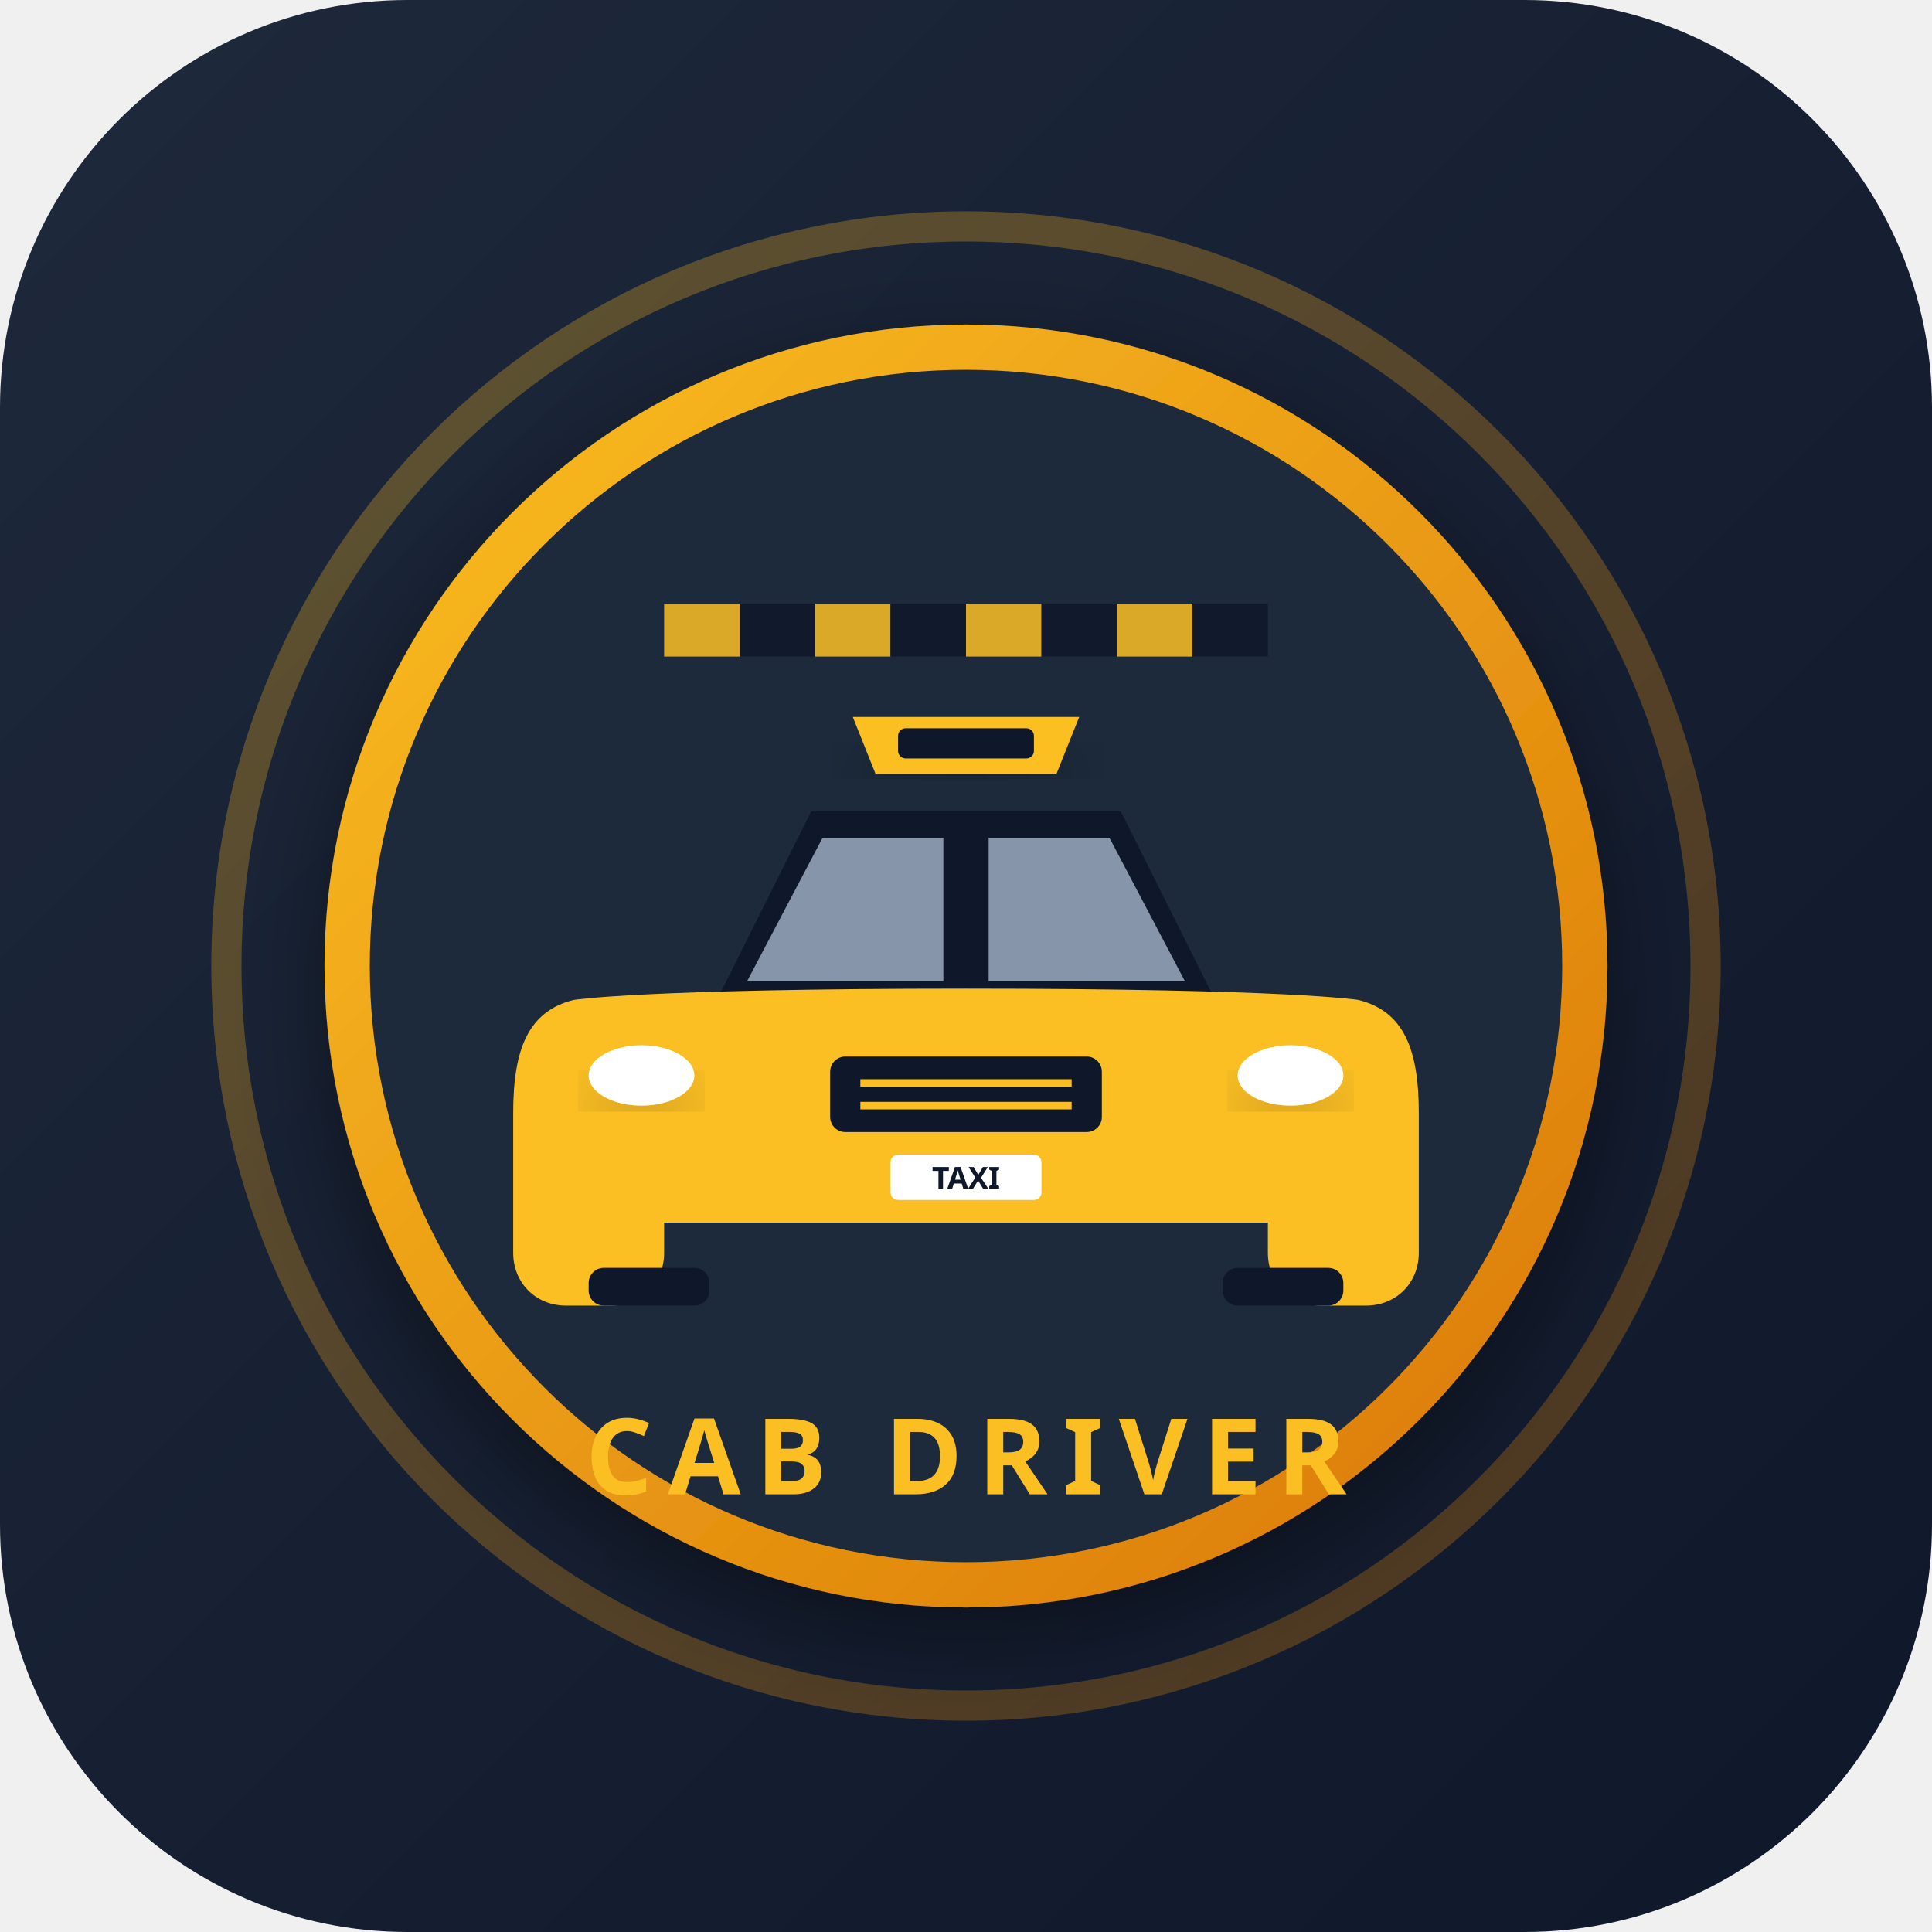
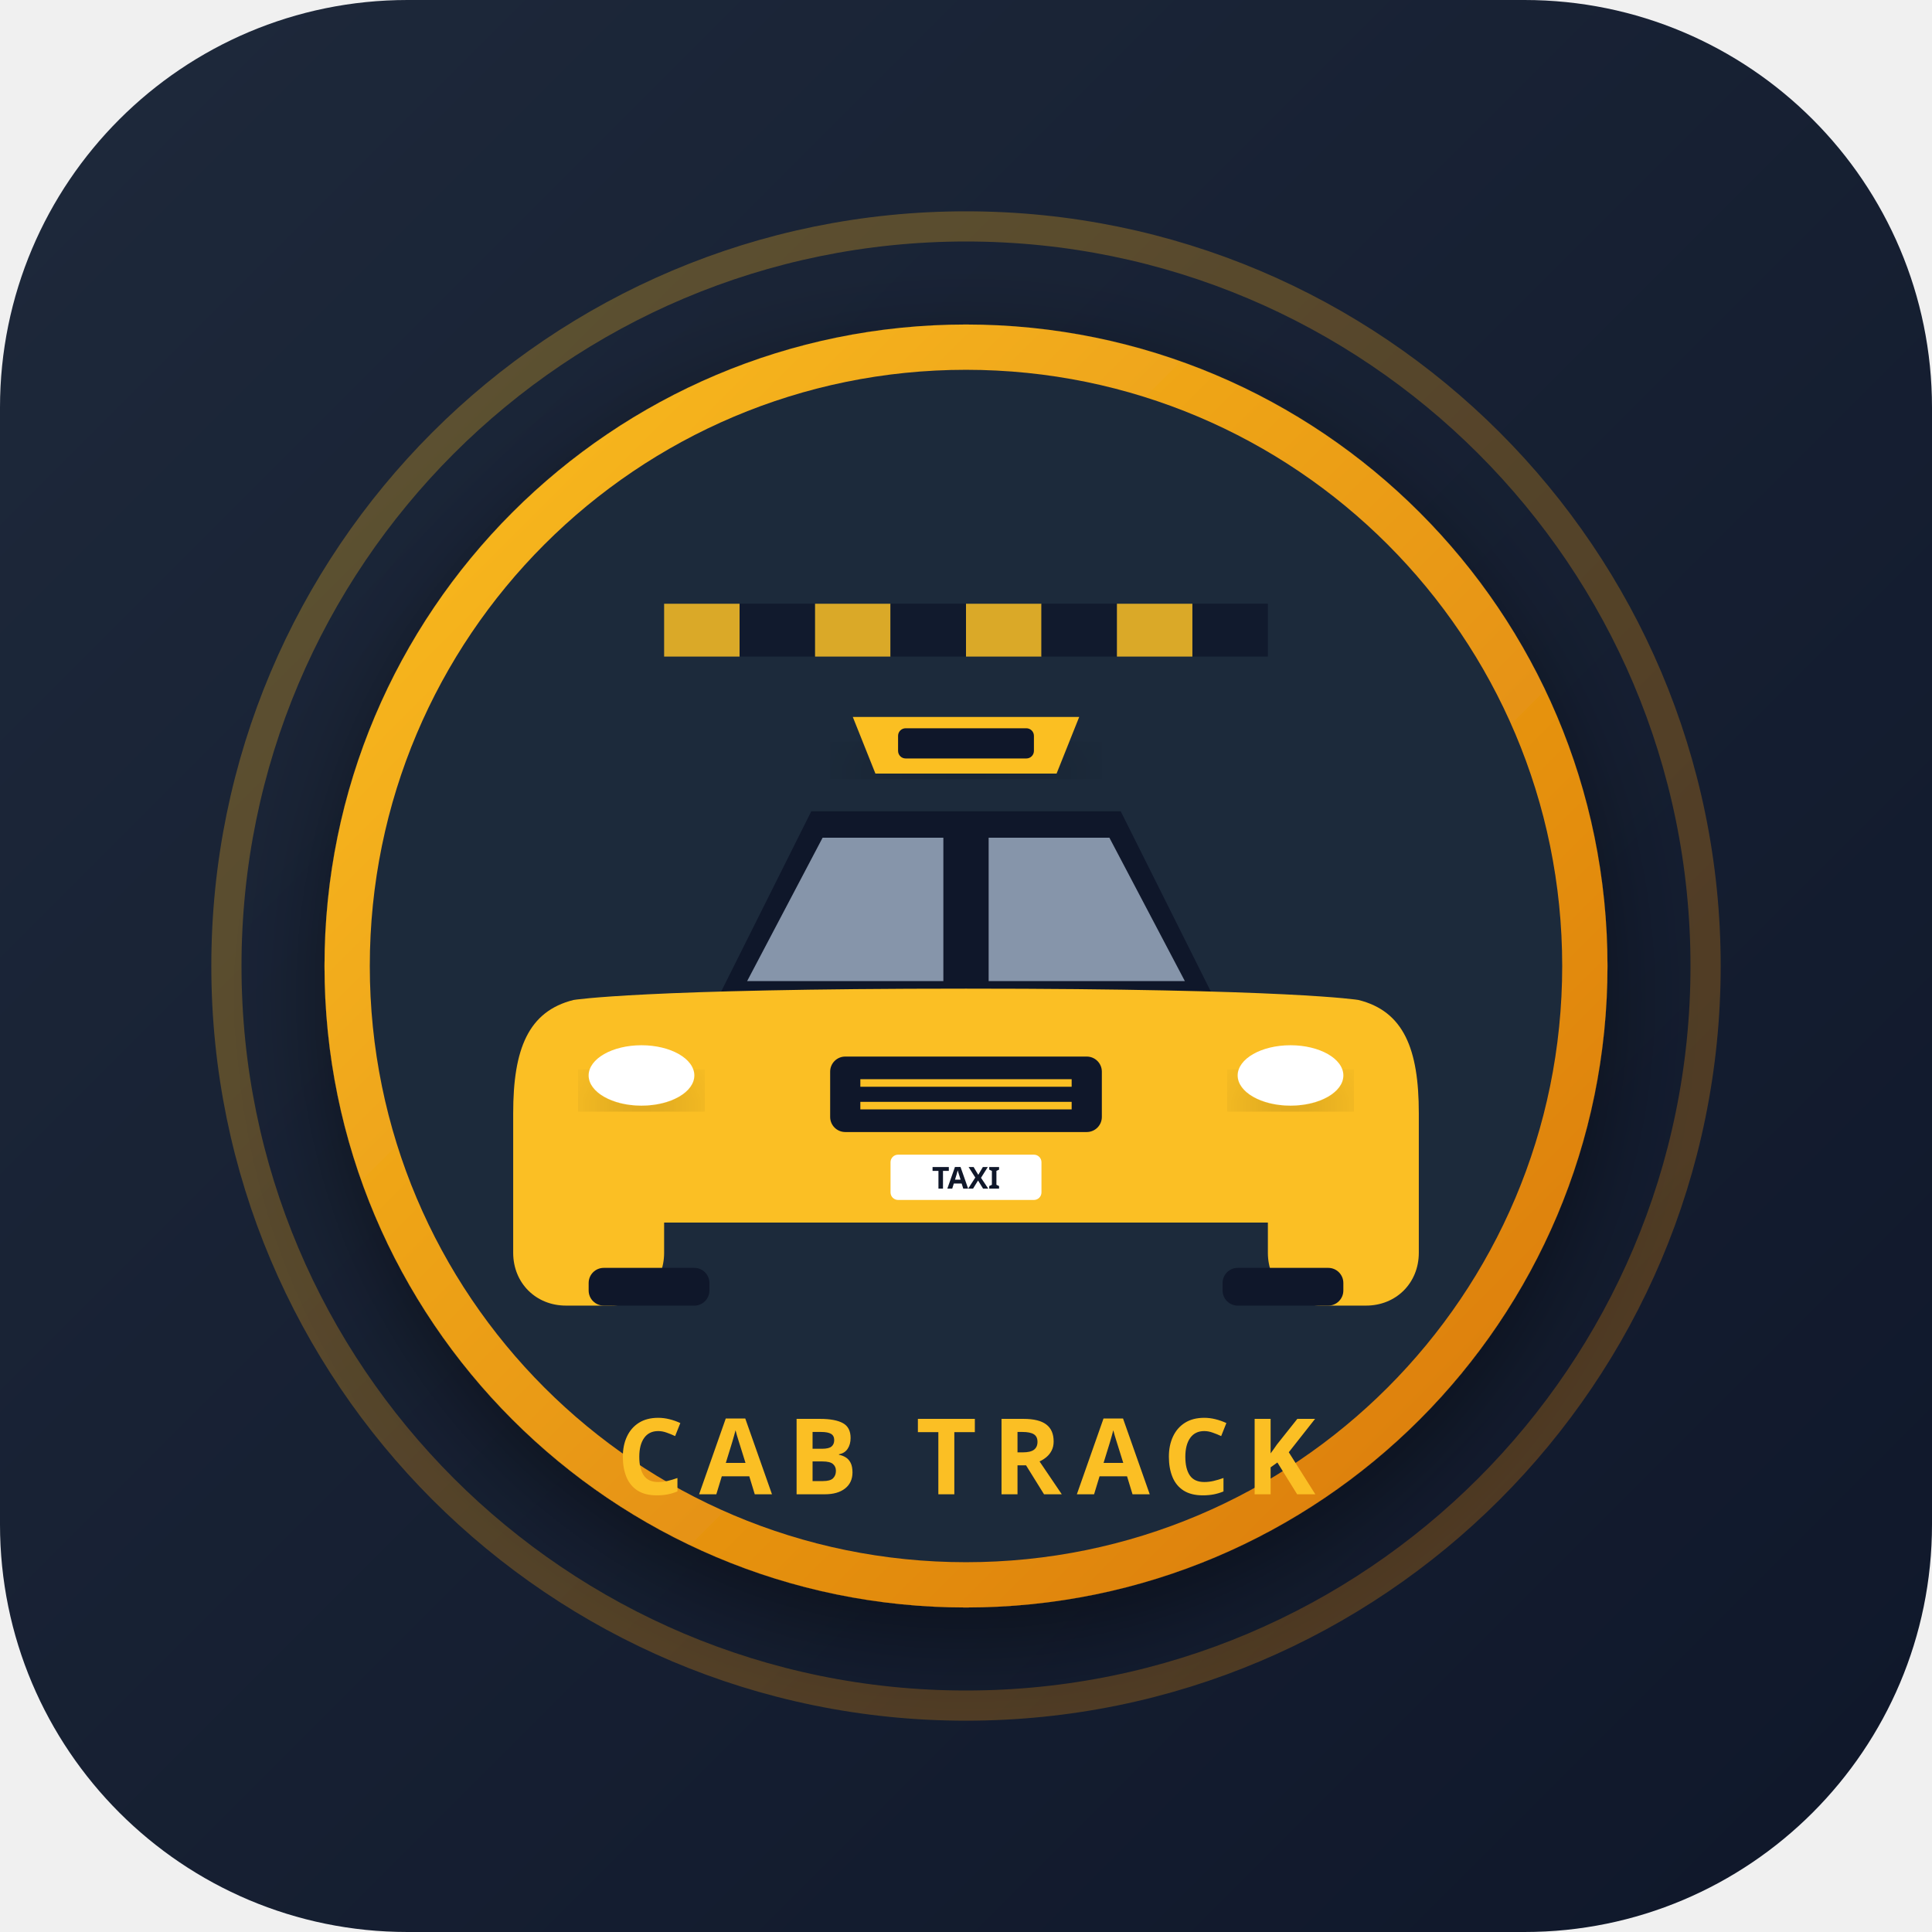
<svg xmlns="http://www.w3.org/2000/svg" viewBox="0 0 512 512" width="100%" height="100%">
  <defs>
    <linearGradient id="bg-grad" x1="0%" y1="0%" x2="100%" y2="100%">
      <stop offset="0%" stop-color="#1e293b" />
      <stop offset="100%" stop-color="#0f172a" />
    </linearGradient>
    <linearGradient id="gold-grad" x1="0%" y1="0%" x2="100%" y2="100%">
      <stop offset="0%" stop-color="#fbbf24" />
      <stop offset="100%" stop-color="#d97706" />
    </linearGradient>
    <filter id="shadow" x="-10%" y="-10%" width="120%" height="120%">
      <feDropShadow dx="0" dy="8" stdDeviation="12" flood-color="#000000" flood-opacity="0.4" />
    </filter>
  </defs>
  <rect width="512" height="512" rx="108" fill="url(#bg-grad)" />
  <circle cx="256" cy="256" r="196" fill="none" stroke="url(#gold-grad)" stroke-width="8" opacity="0.3" />
  <g filter="url(#shadow)">
    <circle cx="256" cy="256" r="170" fill="url(#gold-grad)" />
    <circle cx="256" cy="256" r="158" fill="#1e293b" />
  </g>
  <g opacity="0.85">
    <rect x="176" y="160" width="20" height="14" fill="#fbbf24" />
    <rect x="196" y="160" width="20" height="14" fill="#0f172a" />
    <rect x="216" y="160" width="20" height="14" fill="#fbbf24" />
    <rect x="236" y="160" width="20" height="14" fill="#0f172a" />
    <rect x="256" y="160" width="20" height="14" fill="#fbbf24" />
    <rect x="276" y="160" width="20" height="14" fill="#0f172a" />
    <rect x="296" y="160" width="20" height="14" fill="#fbbf24" />
    <rect x="316" y="160" width="20" height="14" fill="#0f172a" />
  </g>
  <path d="M 226 190 L 286 190 L 280 205 L 232 205 Z" fill="#fbbf24" filter="url(#shadow)" />
  <rect x="238" y="193" width="36" height="8" rx="2" fill="#0f172a" />
  <path d="M 190 265 L 215 215 L 297 215 L 322 265 Z" fill="#0f172a" />
  <path d="M 218 222 L 250 222 L 250 260 L 198 260 Z" fill="#94a3b8" opacity="0.9" />
  <path d="M 262 222 L 294 222 L 314 260 L 262 260 Z" fill="#94a3b8" opacity="0.9" />
  <path d="M 152 265 C 152 265 170 262 256 262 C 342 262 360 265 360 265 C 372 268 376 278 376 295 L 376 332 C 376 340 370 346 362 346 L 350 346 C 342 346 336 340 336 332 L 336 324 L 176 324 L 176 332 C 176 340 170 346 162 346 L 150 346 C 142 346 136 340 136 332 L 136 295 C 136 278 140 268 152 265 Z" fill="#fbbf24" />
  <ellipse cx="170" cy="285" rx="14" ry="8" fill="#ffffff" filter="url(#shadow)" />
  <ellipse cx="342" cy="285" rx="14" ry="8" fill="#ffffff" filter="url(#shadow)" />
  <rect x="220" y="280" width="72" height="20" rx="4" fill="#0f172a" />
  <line x1="228" y1="287" x2="284" y2="287" stroke="#fbbf24" stroke-width="2" />
  <line x1="228" y1="293" x2="284" y2="293" stroke="#fbbf24" stroke-width="2" />
  <rect x="236" y="306" width="40" height="12" rx="2" fill="#ffffff" />
  <text x="256" y="315" font-family="system-ui, sans-serif" font-weight="900" font-size="8" fill="#0f172a" text-anchor="middle">TAXI</text>
  <rect x="156" y="336" width="32" height="10" rx="4" fill="#0f172a" />
  <rect x="324" y="336" width="32" height="10" rx="4" fill="#0f172a" />
-   <text x="256" y="396" font-family="system-ui, sans-serif" font-weight="900" font-size="28" fill="#fbbf24" text-anchor="middle" letter-spacing="4">CAB DRIVER</text>
+   <text x="256" y="396" font-family="system-ui, sans-serif" font-weight="900" font-size="28" fill="#fbbf24" text-anchor="middle" letter-spacing="4">CAB TRACK</text>
</svg>
